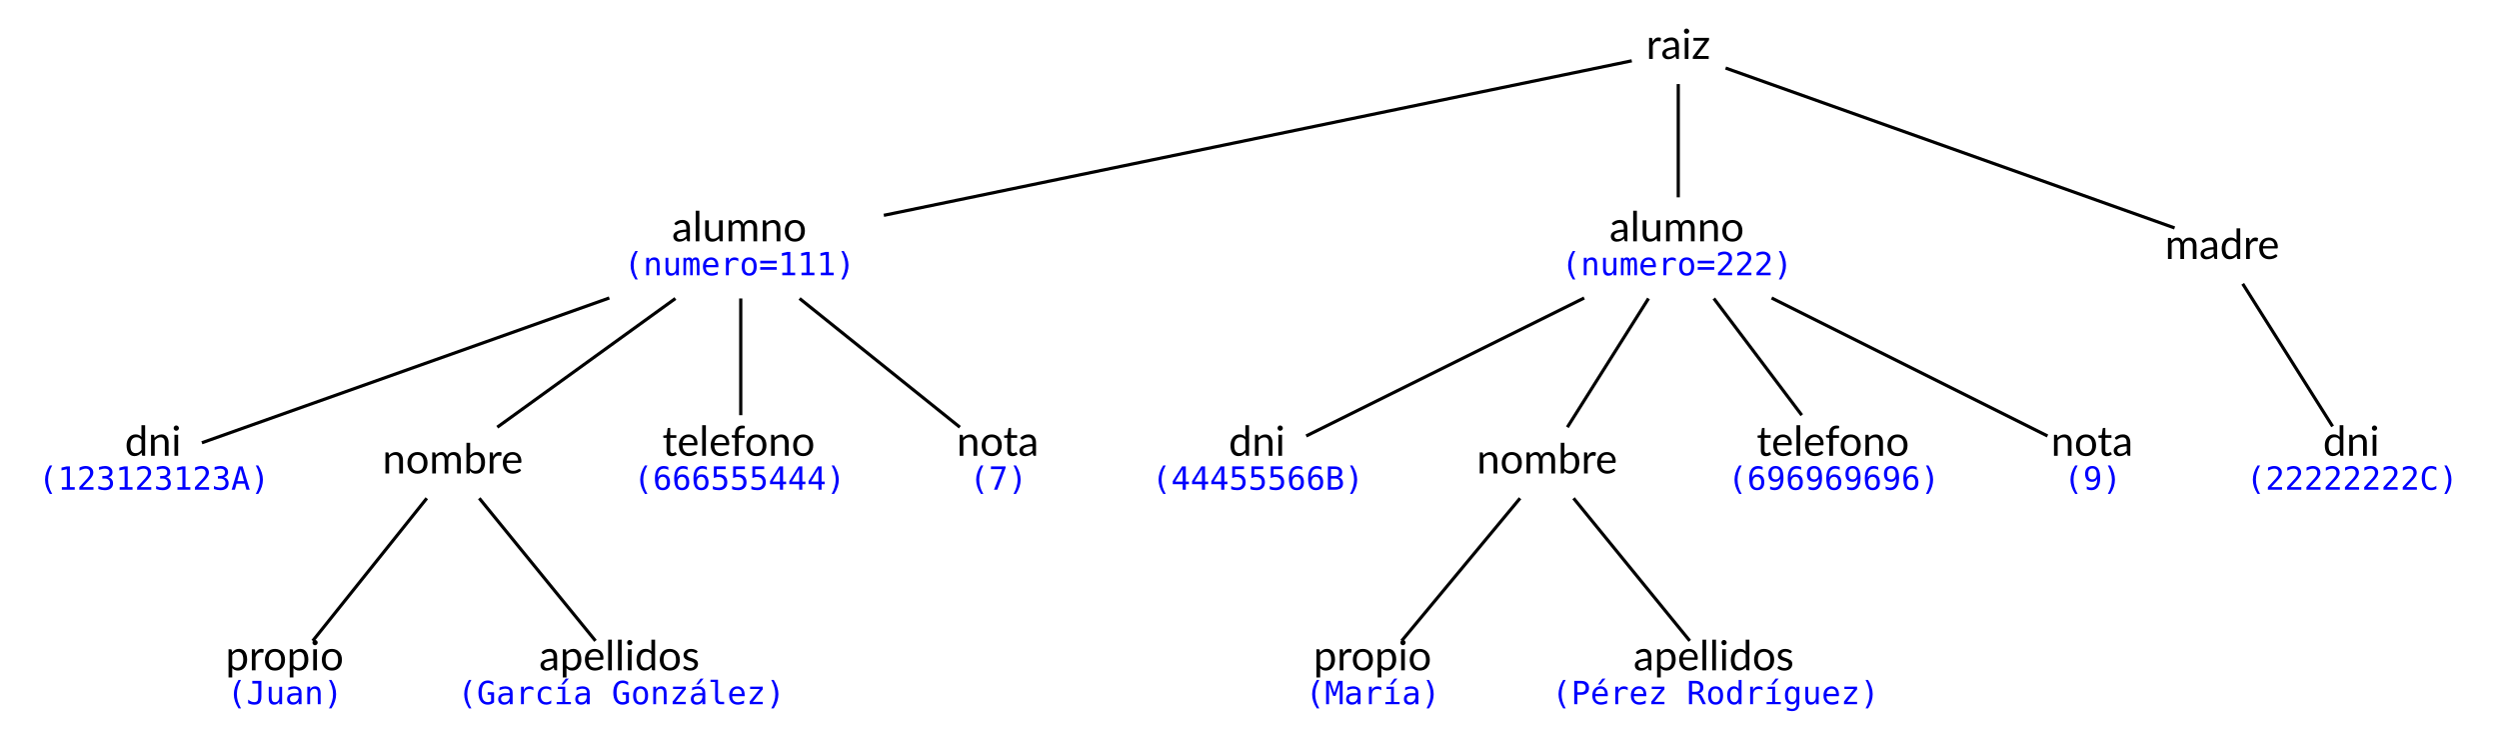
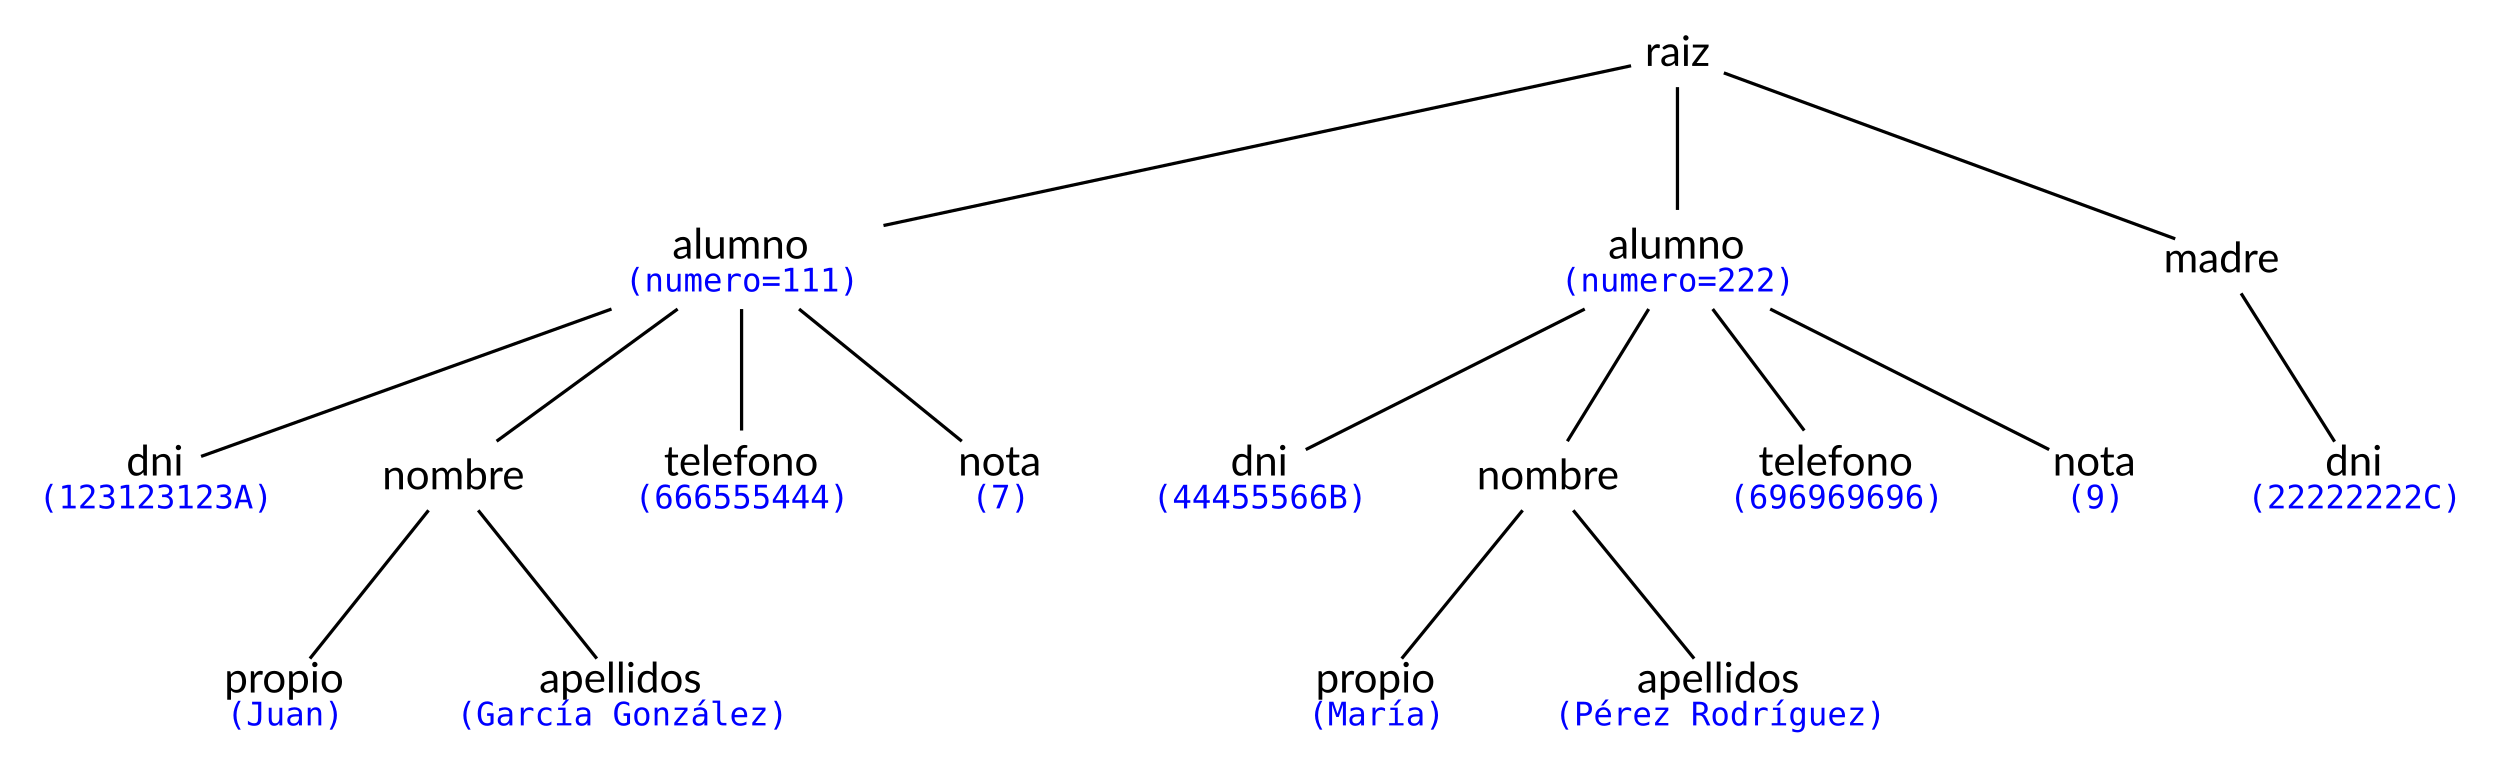
- <svg xmlns="http://www.w3.org/2000/svg" width="781pt" height="231pt" viewBox="0.00 0.00 781.00 231.00">
-   <g id="graph0" class="graph" transform="scale(1 1) rotate(0) translate(4 227)">
+ <svg xmlns="http://www.w3.org/2000/svg" width="772pt" height="234pt" viewBox="0.00 0.00 772.00 234.00">
+   <g id="graph0" class="graph" transform="scale(1 1) rotate(0) translate(4 229.5)">
    <g id="node1" class="node">
-       <polygon fill="transparent" stroke="transparent" points="272,-165 183,-165 183,-134 272,-134 272,-165" />
-       <text text-anchor="start" x="206" y="-151.6" font-family="Lato" font-size="13.00">alumno</text>
-       <text text-anchor="start" x="191" y="-141" font-family="monospace" font-size="10.00" fill="blue">(numero=111)</text>
+       <polygon fill="none" stroke="none" points="269,-165 181,-165 181,-134 269,-134 269,-165" />
+       <text xml:space="preserve" text-anchor="start" x="203.62" y="-149.65" font-family="Lato" font-size="13.00">alumno</text>
+       <text xml:space="preserve" text-anchor="start" x="189" y="-139.5" font-family="monospace" font-size="10.00" fill="blue">(numero=111)</text>
    </g>
    <g id="node2" class="node">
-       <polygon fill="transparent" stroke="transparent" points="59,-93.5 30,-93.5 30,-71.5 59,-71.5 59,-93.5" />
-       <text text-anchor="start" x="35" y="-84.6" font-family="Lato" font-size="13.00">dni</text>
-       <text text-anchor="start" x="8" y="-74" font-family="monospace" font-size="10.00" fill="blue">(123123123A)</text>
+       <polygon fill="none" stroke="none" points="58.4,-93.3 29.6,-93.3 29.6,-71.7 58.4,-71.7 58.4,-93.3" />
+       <text xml:space="preserve" text-anchor="start" x="35" y="-82.65" font-family="Lato" font-size="13.00">dni</text>
+       <text xml:space="preserve" text-anchor="start" x="8" y="-72.5" font-family="monospace" font-size="10.00" fill="blue">(123123123A)</text>
    </g>
    <g id="edge4" class="edge">
-       <path fill="none" stroke="black" d="M186.43,-133.91C145.97,-119.54 86.36,-98.37 59.09,-88.68" />
+       <path fill="none" stroke="black" d="M184.83,-134.07C144.63,-119.64 85,-98.22 58.09,-88.56" />
    </g>
    <g id="node3" class="node">
-       <polygon fill="transparent" stroke="transparent" points="152,-93.5 123,-93.5 123,-71.5 152,-71.5 152,-93.5" />
-       <text text-anchor="middle" x="137.5" y="-79.1" font-family="Lato" font-size="13.00">nombre</text>
+       <polygon fill="none" stroke="none" points="150.4,-93.3 121.6,-93.3 121.6,-71.7 150.4,-71.7 150.4,-93.3" />
+       <text xml:space="preserve" text-anchor="middle" x="136" y="-78.4" font-family="Lato" font-size="13.00">nombre</text>
    </g>
    <g id="edge5" class="edge">
-       <path fill="none" stroke="black" d="M207.08,-133.75C190.07,-121.46 166.3,-104.3 151.41,-93.54" />
+       <path fill="none" stroke="black" d="M205.25,-134.07C188.25,-121.66 164.18,-104.08 149.35,-93.25" />
    </g>
    <g id="node4" class="node">
-       <polygon fill="transparent" stroke="transparent" points="242,-97 213,-97 213,-68 242,-68 242,-97" />
-       <text text-anchor="start" x="203" y="-84.6" font-family="Lato" font-size="13.00">telefono</text>
-       <text text-anchor="start" x="194" y="-74" font-family="monospace" font-size="10.00" fill="blue">(666555444)</text>
+       <polygon fill="none" stroke="none" points="239.4,-96.9 210.6,-96.9 210.6,-68.1 239.4,-68.1 239.4,-96.9" />
+       <text xml:space="preserve" text-anchor="start" x="201" y="-82.65" font-family="Lato" font-size="13.00">telefono</text>
+       <text xml:space="preserve" text-anchor="start" x="192" y="-72.5" font-family="monospace" font-size="10.00" fill="blue">(666555444)</text>
    </g>
    <g id="edge6" class="edge">
-       <path fill="none" stroke="black" d="M227.5,-133.75C227.5,-122.81 227.5,-108.01 227.5,-97.3" />
+       <path fill="none" stroke="black" d="M225,-134.07C225,-122.85 225,-107.42 225,-96.56" />
    </g>
    <g id="node5" class="node">
-       <polygon fill="transparent" stroke="transparent" points="323,-93.5 294,-93.5 294,-71.5 323,-71.5 323,-93.5" />
-       <text text-anchor="start" x="295" y="-84.6" font-family="Lato" font-size="13.00">nota</text>
-       <text text-anchor="start" x="299" y="-74" font-family="monospace" font-size="10.00" fill="blue">(7)</text>
+       <polygon fill="none" stroke="none" points="319.4,-93.3 290.6,-93.3 290.6,-71.7 319.4,-71.7 319.4,-93.3" />
+       <text xml:space="preserve" text-anchor="start" x="291.88" y="-82.65" font-family="Lato" font-size="13.00">nota</text>
+       <text xml:space="preserve" text-anchor="start" x="296" y="-72.5" font-family="monospace" font-size="10.00" fill="blue">(7)</text>
    </g>
    <g id="edge7" class="edge">
-       <path fill="none" stroke="black" d="M245.88,-133.75C261.19,-121.46 282.58,-104.3 295.98,-93.54" />
+       <path fill="none" stroke="black" d="M242.75,-134.07C258.04,-121.66 279.67,-104.08 293,-93.25" />
    </g>
    <g id="node6" class="node">
-       <polygon fill="transparent" stroke="transparent" points="100,-26.5 71,-26.5 71,-4.5 100,-4.5 100,-26.5" />
-       <text text-anchor="start" x="66.5" y="-17.6" font-family="Lato" font-size="13.00">propio</text>
-       <text text-anchor="start" x="67" y="-7" font-family="monospace" font-size="10.00" fill="blue">(Juan)</text>
+       <polygon fill="none" stroke="none" points="98.4,-26.3 69.6,-26.3 69.6,-4.7 98.4,-4.7 98.4,-26.3" />
+       <text xml:space="preserve" text-anchor="start" x="65.25" y="-15.65" font-family="Lato" font-size="13.00">propio</text>
+       <text xml:space="preserve" text-anchor="start" x="66" y="-5.5" font-family="monospace" font-size="10.00" fill="blue">(Juan)</text>
    </g>
    <g id="edge8" class="edge">
-       <path fill="none" stroke="black" d="M129.38,-71.34C119.66,-59.2 103.5,-39 93.74,-26.8" />
+       <path fill="none" stroke="black" d="M128.33,-71.91C118.5,-59.62 101.55,-38.44 91.7,-26.13" />
    </g>
    <g id="node7" class="node">
-       <polygon fill="transparent" stroke="transparent" points="205,-26.5 176,-26.5 176,-4.5 205,-4.5 205,-26.5" />
-       <text text-anchor="start" x="164.5" y="-17.6" font-family="Lato" font-size="13.00">apellidos</text>
-       <text text-anchor="start" x="139" y="-7" font-family="monospace" font-size="10.00" fill="blue">(García González)</text>
+       <polygon fill="none" stroke="none" points="202.4,-26.3 173.6,-26.3 173.6,-4.7 202.4,-4.7 202.4,-26.3" />
+       <text xml:space="preserve" text-anchor="start" x="162.5" y="-15.65" font-family="Lato" font-size="13.00">apellidos</text>
+       <text xml:space="preserve" text-anchor="start" x="137" y="-5.5" font-family="monospace" font-size="10.00" fill="blue">(García González)</text>
    </g>
    <g id="edge9" class="edge">
-       <path fill="none" stroke="black" d="M145.78,-71.34C155.68,-59.2 172.15,-39 182.1,-26.8" />
+       <path fill="none" stroke="black" d="M143.67,-71.91C153.5,-59.62 170.45,-38.44 180.3,-26.13" />
    </g>
    <g id="node8" class="node">
-       <polygon fill="transparent" stroke="transparent" points="565,-165 476,-165 476,-134 565,-134 565,-165" />
-       <text text-anchor="start" x="499" y="-151.6" font-family="Lato" font-size="13.00">alumno</text>
-       <text text-anchor="start" x="484" y="-141" font-family="monospace" font-size="10.00" fill="blue">(numero=222)</text>
+       <polygon fill="none" stroke="none" points="558,-165 470,-165 470,-134 558,-134 558,-165" />
+       <text xml:space="preserve" text-anchor="start" x="492.62" y="-149.65" font-family="Lato" font-size="13.00">alumno</text>
+       <text xml:space="preserve" text-anchor="start" x="478" y="-139.5" font-family="monospace" font-size="10.00" fill="blue">(numero=222)</text>
    </g>
    <g id="node9" class="node">
-       <polygon fill="transparent" stroke="transparent" points="404,-93.5 375,-93.5 375,-71.5 404,-71.5 404,-93.5" />
-       <text text-anchor="start" x="380" y="-84.6" font-family="Lato" font-size="13.00">dni</text>
-       <text text-anchor="start" x="356" y="-74" font-family="monospace" font-size="10.00" fill="blue">(44455566B)</text>
+       <polygon fill="none" stroke="none" points="399.4,-93.3 370.6,-93.3 370.6,-71.7 399.4,-71.7 399.4,-93.3" />
+       <text xml:space="preserve" text-anchor="start" x="376" y="-82.65" font-family="Lato" font-size="13.00">dni</text>
+       <text xml:space="preserve" text-anchor="start" x="352" y="-72.5" font-family="monospace" font-size="10.00" fill="blue">(44455566B)</text>
    </g>
    <g id="edge10" class="edge">
-       <path fill="none" stroke="black" d="M491.1,-133.91C464.1,-120.51 425.18,-101.2 404.22,-90.8" />
+       <path fill="none" stroke="black" d="M485.37,-134.07C458.65,-120.61 419.88,-101.08 399.22,-90.67" />
    </g>
    <g id="node10" class="node">
-       <polygon fill="transparent" stroke="transparent" points="494,-93.5 465,-93.5 465,-71.5 494,-71.5 494,-93.5" />
-       <text text-anchor="middle" x="479.5" y="-79.1" font-family="Lato" font-size="13.00">nombre</text>
+       <polygon fill="none" stroke="none" points="488.4,-93.3 459.6,-93.3 459.6,-71.7 488.4,-71.7 488.4,-93.3" />
+       <text xml:space="preserve" text-anchor="middle" x="474" y="-78.4" font-family="Lato" font-size="13.00">nombre</text>
    </g>
    <g id="edge11" class="edge">
-       <path fill="none" stroke="black" d="M511.2,-133.75C503.45,-121.46 492.62,-104.3 485.84,-93.54" />
+       <path fill="none" stroke="black" d="M505.12,-134.07C497.48,-121.66 486.66,-104.08 480,-93.25" />
    </g>
    <g id="node11" class="node">
-       <polygon fill="transparent" stroke="transparent" points="584,-97 555,-97 555,-68 584,-68 584,-97" />
-       <text text-anchor="start" x="545" y="-84.6" font-family="Lato" font-size="13.00">telefono</text>
-       <text text-anchor="start" x="536" y="-74" font-family="monospace" font-size="10.00" fill="blue">(696969696)</text>
+       <polygon fill="none" stroke="none" points="577.4,-96.9 548.6,-96.9 548.6,-68.1 577.4,-68.1 577.4,-96.9" />
+       <text xml:space="preserve" text-anchor="start" x="539" y="-82.65" font-family="Lato" font-size="13.00">telefono</text>
+       <text xml:space="preserve" text-anchor="start" x="530" y="-72.5" font-family="monospace" font-size="10.00" fill="blue">(696969696)</text>
    </g>
    <g id="edge12" class="edge">
-       <path fill="none" stroke="black" d="M531.62,-133.75C539.86,-122.81 551.03,-108.01 559.1,-97.3" />
+       <path fill="none" stroke="black" d="M524.87,-134.07C533.33,-122.85 544.97,-107.42 553.15,-96.56" />
    </g>
    <g id="node12" class="node">
-       <polygon fill="transparent" stroke="transparent" points="665,-93.5 636,-93.5 636,-71.5 665,-71.5 665,-93.5" />
-       <text text-anchor="start" x="637" y="-84.6" font-family="Lato" font-size="13.00">nota</text>
-       <text text-anchor="start" x="641" y="-74" font-family="monospace" font-size="10.00" fill="blue">(9)</text>
+       <polygon fill="none" stroke="none" points="657.4,-93.3 628.6,-93.3 628.6,-71.7 657.4,-71.7 657.4,-93.3" />
+       <text xml:space="preserve" text-anchor="start" x="629.88" y="-82.65" font-family="Lato" font-size="13.00">nota</text>
+       <text xml:space="preserve" text-anchor="start" x="634" y="-72.5" font-family="monospace" font-size="10.00" fill="blue">(9)</text>
    </g>
    <g id="edge13" class="edge">
-       <path fill="none" stroke="black" d="M549.67,-133.91C576.47,-120.51 615.09,-101.2 635.9,-90.8" />
+       <path fill="none" stroke="black" d="M542.63,-134.07C569.35,-120.61 608.12,-101.08 628.78,-90.67" />
    </g>
    <g id="node13" class="node">
-       <polygon fill="transparent" stroke="transparent" points="440,-26.5 411,-26.5 411,-4.5 440,-4.5 440,-26.5" />
-       <text text-anchor="start" x="406.5" y="-17.6" font-family="Lato" font-size="13.00">propio</text>
-       <text text-anchor="start" x="404" y="-7" font-family="monospace" font-size="10.00" fill="blue">(María)</text>
+       <polygon fill="none" stroke="none" points="435.4,-26.3 406.6,-26.3 406.6,-4.7 435.4,-4.7 435.4,-26.3" />
+       <text xml:space="preserve" text-anchor="start" x="402.25" y="-15.65" font-family="Lato" font-size="13.00">propio</text>
+       <text xml:space="preserve" text-anchor="start" x="400" y="-5.5" font-family="monospace" font-size="10.00" fill="blue">(María)</text>
    </g>
    <g id="edge14" class="edge">
-       <path fill="none" stroke="black" d="M471.06,-71.34C460.98,-59.2 444.19,-39 434.06,-26.8" />
+       <path fill="none" stroke="black" d="M466.18,-71.91C456.16,-59.62 438.89,-38.44 428.85,-26.13" />
    </g>
    <g id="node14" class="node">
-       <polygon fill="transparent" stroke="transparent" points="547,-26.5 518,-26.5 518,-4.5 547,-4.5 547,-26.5" />
-       <text text-anchor="start" x="506.5" y="-17.6" font-family="Lato" font-size="13.00">apellidos</text>
-       <text text-anchor="start" x="481" y="-7" font-family="monospace" font-size="10.00" fill="blue">(Pérez Rodríguez)</text>
+       <polygon fill="none" stroke="none" points="541.4,-26.3 512.6,-26.3 512.6,-4.7 541.4,-4.7 541.4,-26.3" />
+       <text xml:space="preserve" text-anchor="start" x="501.5" y="-15.65" font-family="Lato" font-size="13.00">apellidos</text>
+       <text xml:space="preserve" text-anchor="start" x="476" y="-5.5" font-family="monospace" font-size="10.00" fill="blue">(Pérez Rodríguez)</text>
    </g>
    <g id="edge15" class="edge">
-       <path fill="none" stroke="black" d="M487.78,-71.34C497.68,-59.2 514.15,-39 524.1,-26.8" />
+       <path fill="none" stroke="black" d="M481.82,-71.91C491.84,-59.62 509.11,-38.44 519.15,-26.13" />
    </g>
    <g id="node15" class="node">
-       <polygon fill="transparent" stroke="transparent" points="746,-93.5 717,-93.5 717,-71.5 746,-71.5 746,-93.5" />
-       <text text-anchor="start" x="722" y="-84.6" font-family="Lato" font-size="13.00">dni</text>
-       <text text-anchor="start" x="698" y="-74" font-family="monospace" font-size="10.00" fill="blue">(22222222C)</text>
+       <polygon fill="none" stroke="none" points="737.4,-93.3 708.6,-93.3 708.6,-71.7 737.4,-71.7 737.4,-93.3" />
+       <text xml:space="preserve" text-anchor="start" x="714" y="-82.65" font-family="Lato" font-size="13.00">dni</text>
+       <text xml:space="preserve" text-anchor="start" x="690" y="-72.5" font-family="monospace" font-size="10.00" fill="blue">(22222222C)</text>
    </g>
    <g id="node16" class="node">
-       <polygon fill="transparent" stroke="transparent" points="535,-223 506,-223 506,-201 535,-201 535,-223" />
-       <text text-anchor="middle" x="520.5" y="-208.6" font-family="Lato" font-size="13.00">raiz</text>
+       <polygon fill="none" stroke="none" points="528.4,-224.05 499.6,-224.05 499.6,-202.45 528.4,-202.45 528.4,-224.05" />
+       <text xml:space="preserve" text-anchor="middle" x="514" y="-209.15" font-family="Lato" font-size="13.00">raiz</text>
    </g>
    <g id="edge1" class="edge">
-       <path fill="none" stroke="black" d="M505.97,-208C463.71,-199.27 339.57,-173.64 272.21,-159.73" />
+       <path fill="none" stroke="black" d="M499.67,-209.19C457.93,-200.27 335.2,-174.05 268.82,-159.86" />
    </g>
    <g id="edge2" class="edge">
-       <path fill="none" stroke="black" d="M520.5,-200.74C520.5,-191.03 520.5,-176.35 520.5,-165.36" />
+       <path fill="none" stroke="black" d="M514,-202.6C514,-192.43 514,-176.29 514,-164.67" />
    </g>
    <g id="node17" class="node">
-       <polygon fill="transparent" stroke="transparent" points="705,-160.5 676,-160.5 676,-138.5 705,-138.5 705,-160.5" />
-       <text text-anchor="middle" x="690.5" y="-146.1" font-family="Lato" font-size="13.00">madre</text>
+       <polygon fill="none" stroke="none" points="696.4,-160.3 667.6,-160.3 667.6,-138.7 696.4,-138.7 696.4,-160.3" />
+       <text xml:space="preserve" text-anchor="middle" x="682" y="-145.4" font-family="Lato" font-size="13.00">madre</text>
    </g>
    <g id="edge3" class="edge">
-       <path fill="none" stroke="black" d="M535.29,-205.74C567.44,-194.29 643.39,-167.26 675.62,-155.79" />
+       <path fill="none" stroke="black" d="M528.32,-206.99C560.06,-195.32 636.01,-167.41 667.71,-155.75" />
    </g>
    <g id="edge16" class="edge">
-       <path fill="none" stroke="black" d="M696.91,-138.34C704.56,-126.2 717.31,-106 725,-93.8" />
+       <path fill="none" stroke="black" d="M688.05,-138.91C695.8,-126.62 709.16,-105.44 716.93,-93.13" />
    </g>
  </g>
</svg>
